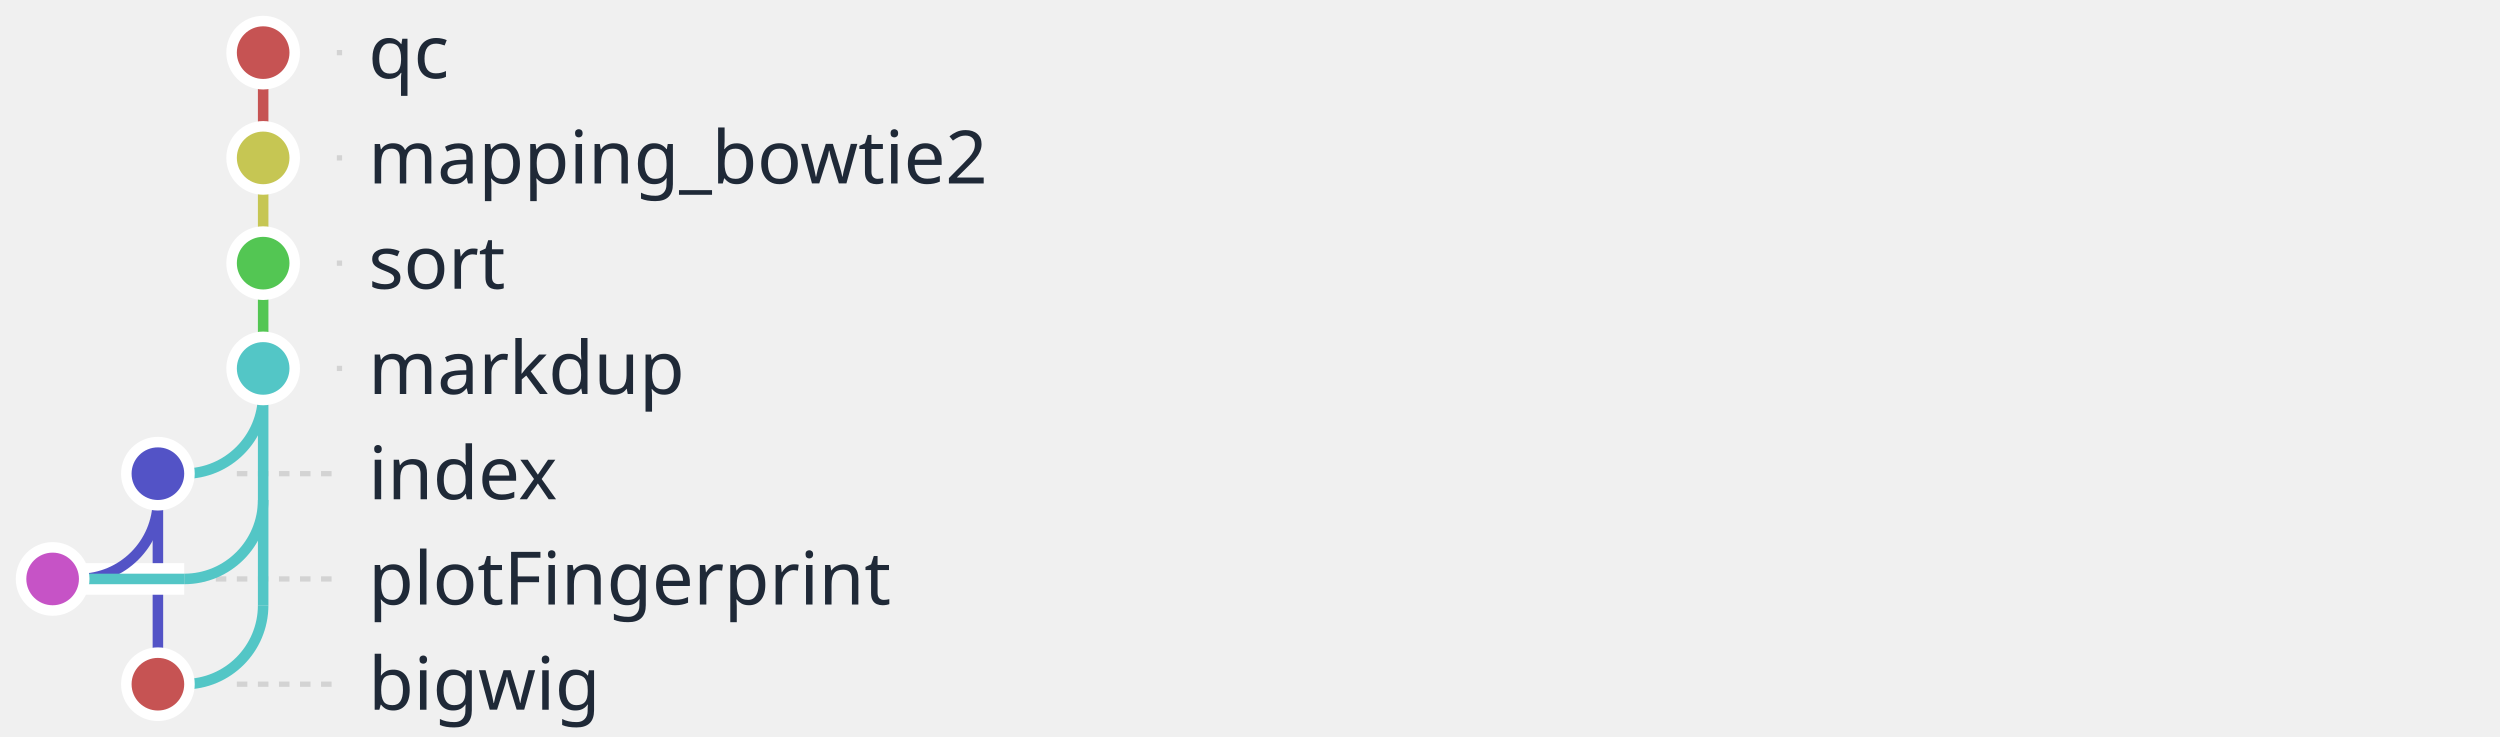
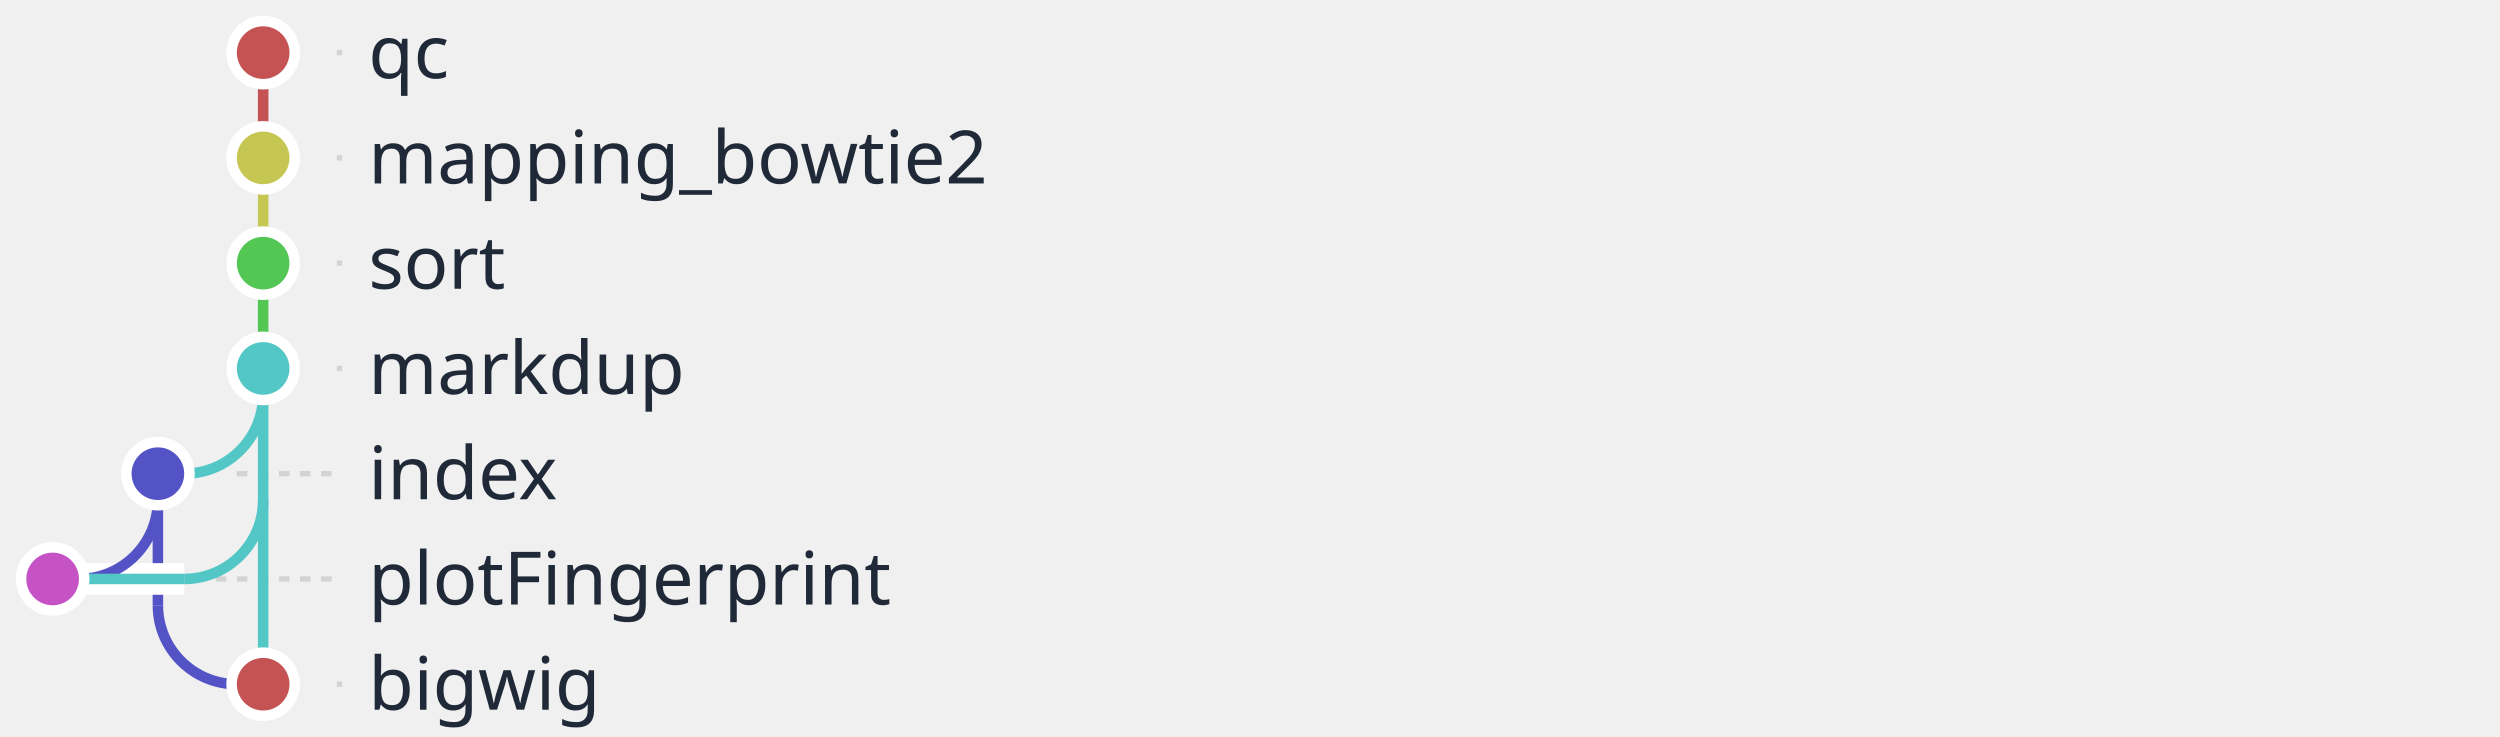
<svg xmlns="http://www.w3.org/2000/svg" baseProfile="full" height="100%" version="1.1" viewBox="25.0,5.0,475.0,140.0" width="100%">
  <defs />
  <g>
    <line stroke="lightgrey" stroke-dasharray="2" x1="90.0" x2="89.0" y1="15.0" y2="15.0" />
    <line stroke="lightgrey" stroke-dasharray="2" x1="90.0" x2="89.0" y1="35.0" y2="35.0" />
    <line stroke="lightgrey" stroke-dasharray="2" x1="90.0" x2="89.0" y1="55.0" y2="55.0" />
    <line stroke="lightgrey" stroke-dasharray="2" x1="90.0" x2="89.0" y1="75.0" y2="75.0" />
    <line stroke="lightgrey" stroke-dasharray="2" x1="70.0" x2="89.0" y1="95.0" y2="95.0" />
    <line stroke="lightgrey" stroke-dasharray="2" x1="50.0" x2="89.0" y1="115.0" y2="115.0" />
-     <line stroke="lightgrey" stroke-dasharray="2" x1="70.0" x2="89.0" y1="135.0" y2="135.0" />
+     <line stroke="lightgrey" stroke-dasharray="2" x1="90.0" x2="89.0" y1="135.0" y2="135.0" />
  </g>
  <g>
    <line stroke="#c65353" stroke-width="2.0" x1="75.0" x2="75.0" y1="15.0" y2="35.0" />
    <line stroke="#c6c653" stroke-width="2.0" x1="75.0" x2="75.0" y1="35.0" y2="55.0" />
    <line stroke="#53c653" stroke-width="2.0" x1="75.0" x2="75.0" y1="55.0" y2="75.0" />
-     <line stroke="#5353c6" stroke-width="2.0" x1="55.0" x2="55.0" y1="95.0" y2="135.0" />
-     <line stroke="#53c6c6" stroke-width="2.0" x1="75.0" x2="75.0" y1="75.0" y2="120.0" />
+     <line stroke="#5353c6" stroke-width="2.0" x1="55.0" x2="55.0" y1="95.0" y2="120.0" />
+     <line stroke="#53c6c6" stroke-width="2.0" x1="75.0" x2="75.0" y1="75.0" y2="135.0" />
  </g>
  <g>
    <line stroke="white" stroke-width="6.0" x1="55.0" x2="60.0" y1="95.0" y2="95.0" />
    <line stroke="white" stroke-width="6.0" x1="35.0" x2="60.0" y1="115.0" y2="115.0" />
-     <line stroke="white" stroke-width="6.0" x1="55.0" x2="60.0" y1="135.0" y2="135.0" />
+     <line stroke="white" stroke-width="6.0" x1="70.0" x2="75.0" y1="135.0" y2="135.0" />
  </g>
  <g>
    <path d="M 75.0,80.0 a15.0,15.0 0 0,1 -15.0,15.0" fill="none" stroke="#53c6c6" stroke-width="2.0" />
    <line stroke="#53c6c6" stroke-width="2.0" x1="55.0" x2="60.0" y1="95.0" y2="95.0" />
    <path d="M 55.0,100.0 a15.0,15.0 0 0,1 -15.0,15.0" fill="none" stroke="#5353c6" stroke-width="2.0" />
    <path d="M 75.0,100.0 a15.0,15.0 0 0,1 -15.0,15.0" fill="none" stroke="#53c6c6" stroke-width="2.0" />
    <line stroke="#53c6c6" stroke-width="2.0" x1="35.0" x2="60.0" y1="115.0" y2="115.0" />
-     <path d="M 75.0,120.0 a15.0,15.0 0 0,1 -15.0,15.0" fill="none" stroke="#53c6c6" stroke-width="2.0" />
-     <line stroke="#53c6c6" stroke-width="2.0" x1="55.0" x2="60.0" y1="135.0" y2="135.0" />
+     <path d="M 55.0,120.0 a15.0,15.0 0 0,0 15.0,15.0" fill="none" stroke="#5353c6" stroke-width="2.0" />
+     <line stroke="#5353c6" stroke-width="2.0" x1="70.0" x2="75.0" y1="135.0" y2="135.0" />
  </g>
  <g>
    <circle cx="75.0" cy="15.0" fill="#c65353" id="Nqc" r="6.0" stroke="white" stroke-width="2.0" />
    <text dominant-baseline="middle" fill="#1f2937" font-family="sans-serif" font-size="14" x="95.0" y="15.0">qc</text>
    <circle cx="75.0" cy="35.0" fill="#c6c653" id="Nmapping_bowtie2" r="6.0" stroke="white" stroke-width="2.0" />
    <text dominant-baseline="middle" fill="#1f2937" font-family="sans-serif" font-size="14" x="95.0" y="35.0">mapping_bowtie2</text>
    <circle cx="75.0" cy="55.0" fill="#53c653" id="Nsort" r="6.0" stroke="white" stroke-width="2.0" />
    <text dominant-baseline="middle" fill="#1f2937" font-family="sans-serif" font-size="14" x="95.0" y="55.0">sort</text>
    <circle cx="75.0" cy="75.0" fill="#53c6c6" id="Nmarkdup" r="6.0" stroke="white" stroke-width="2.0" />
    <text dominant-baseline="middle" fill="#1f2937" font-family="sans-serif" font-size="14" x="95.0" y="75.0">markdup</text>
    <circle cx="55.0" cy="95.0" fill="#5353c6" id="Nindex" r="6.0" stroke="white" stroke-width="2.0" />
    <text dominant-baseline="middle" fill="#1f2937" font-family="sans-serif" font-size="14" x="95.0" y="95.0">index</text>
    <circle cx="35.0" cy="115.0" fill="#c653c6" id="NplotFingerprint" r="6.0" stroke="white" stroke-width="2.0" />
    <text dominant-baseline="middle" fill="#1f2937" font-family="sans-serif" font-size="14" x="95.0" y="115.0">plotFingerprint</text>
-     <circle cx="55.0" cy="135.0" fill="#c65353" id="Nbigwig" r="6.0" stroke="white" stroke-width="2.0" />
+     <circle cx="75.0" cy="135.0" fill="#c65353" id="Nbigwig" r="6.0" stroke="white" stroke-width="2.0" />
    <text dominant-baseline="middle" fill="#1f2937" font-family="sans-serif" font-size="14" x="95.0" y="135.0">bigwig</text>
  </g>
</svg>
